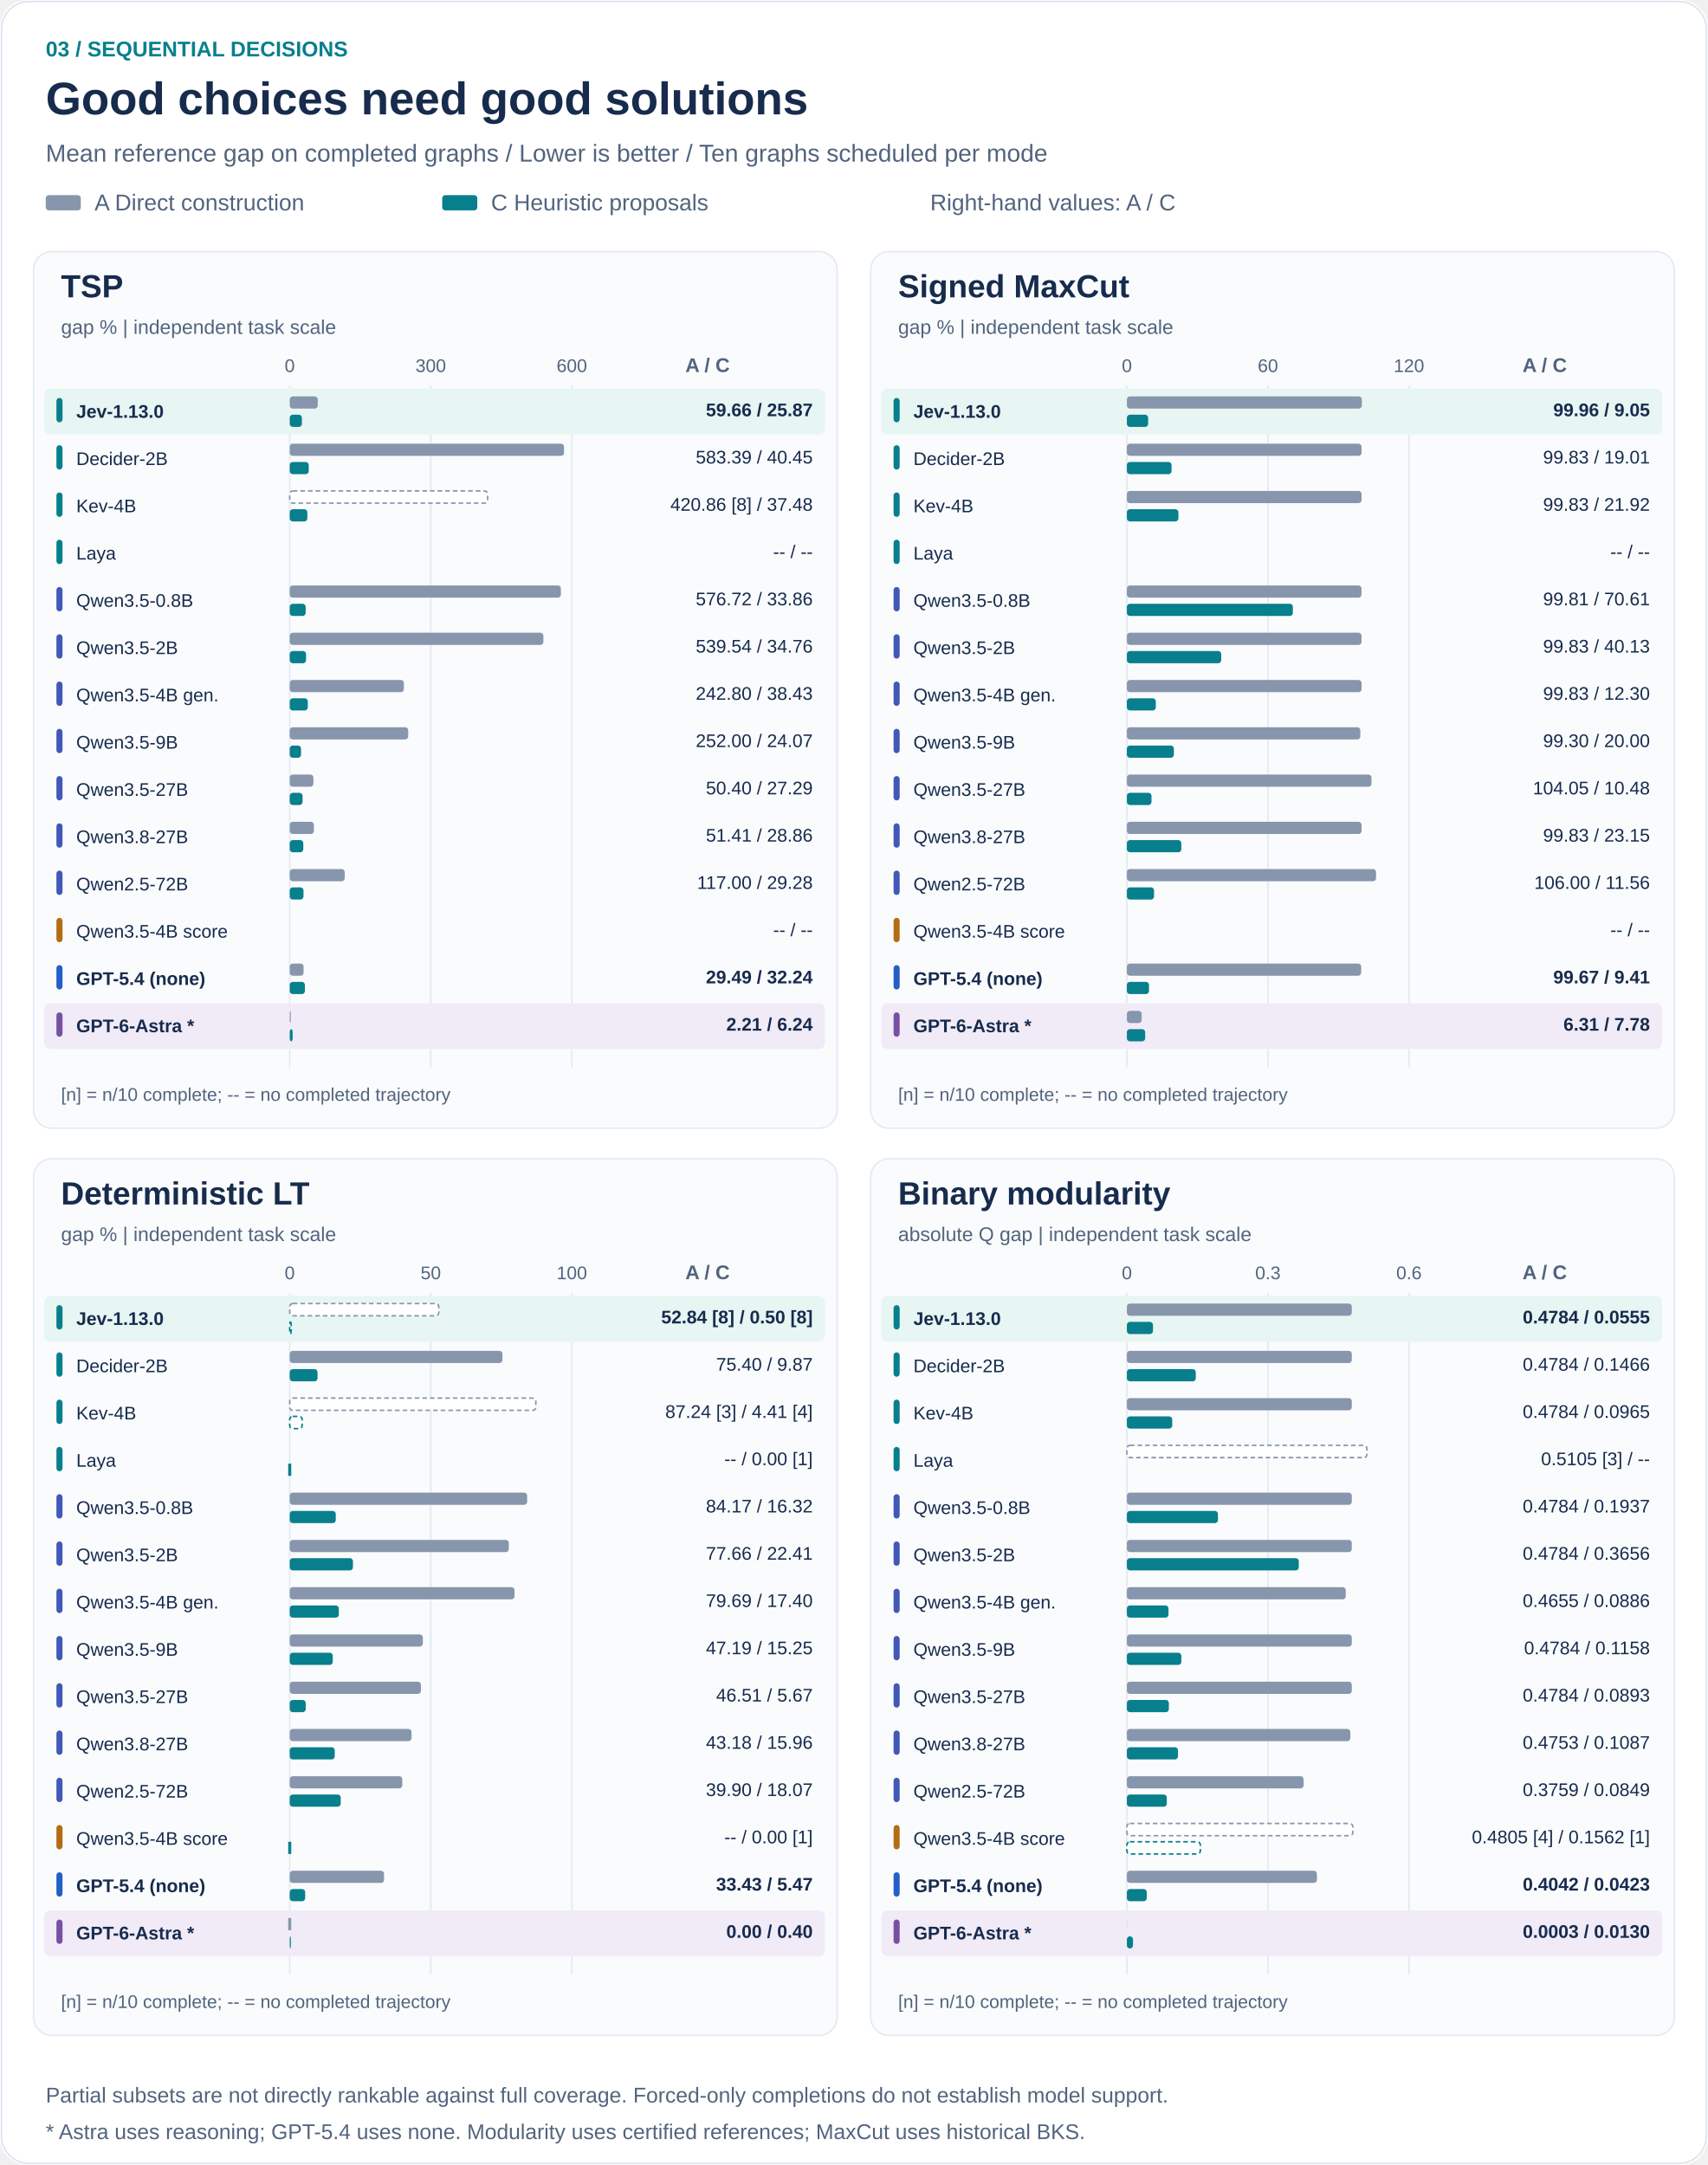
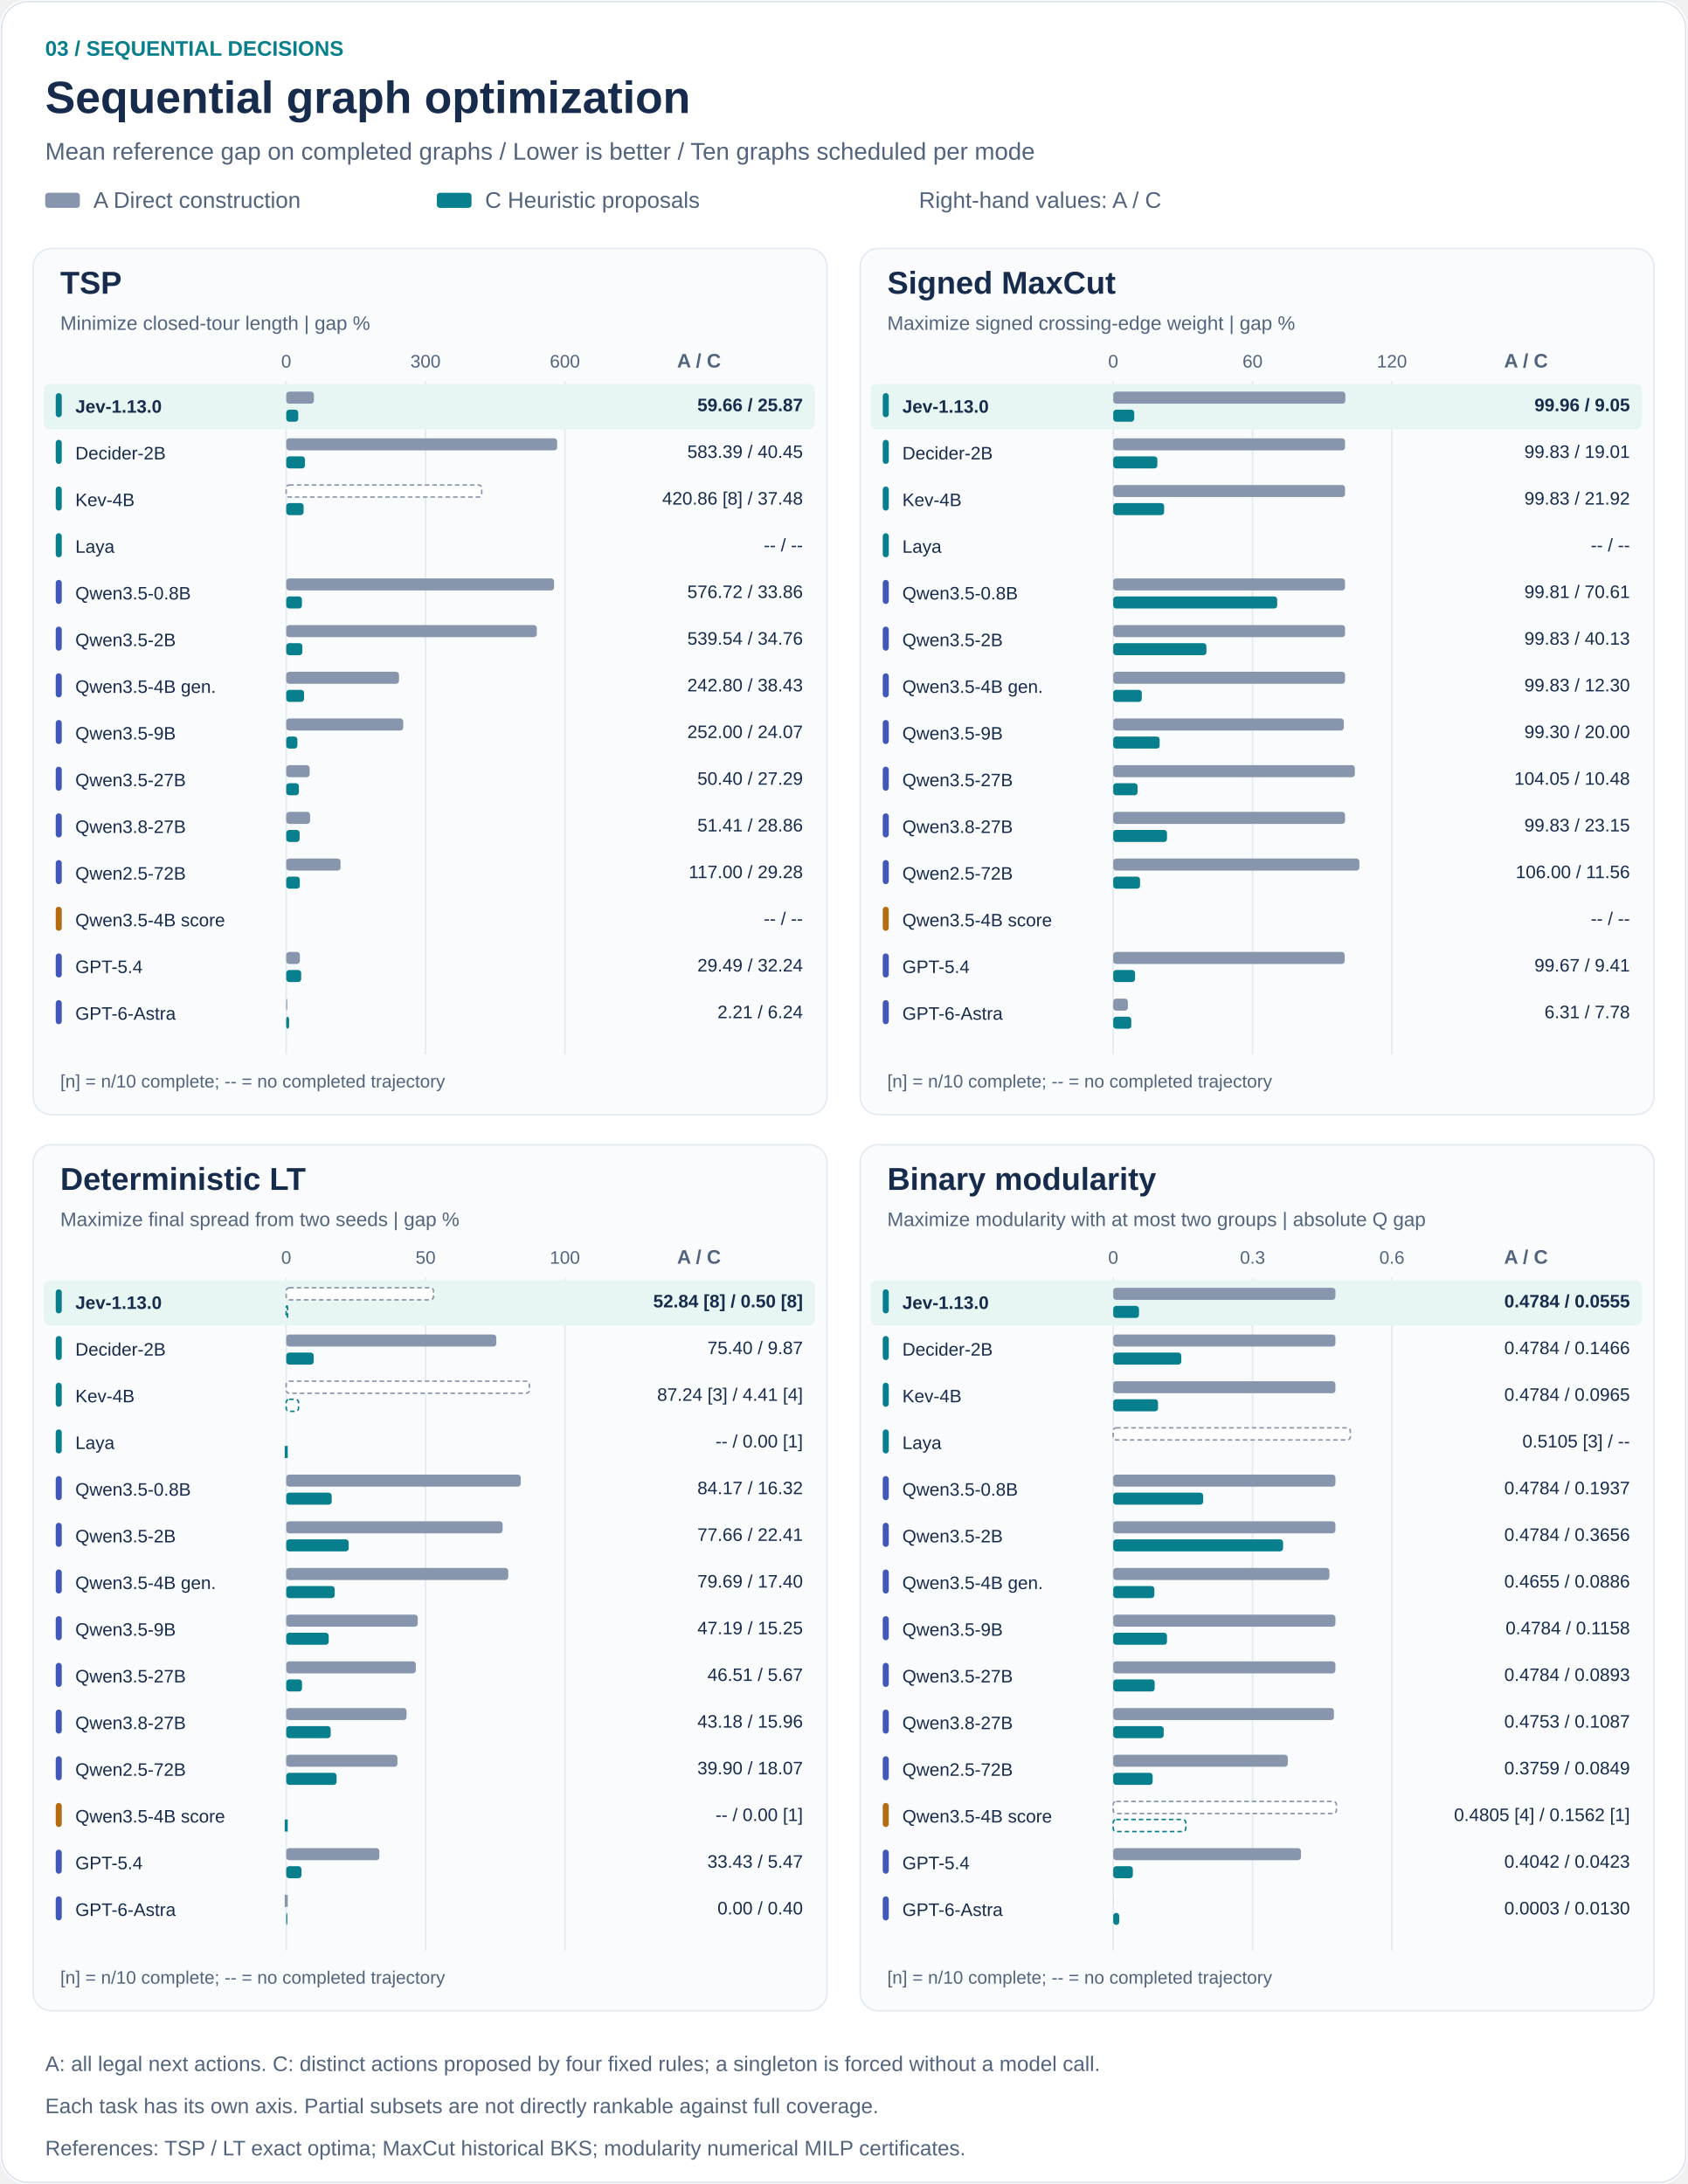
- <svg xmlns="http://www.w3.org/2000/svg" width="1120" height="1420" viewBox="0 0 1120 1420" role="img" aria-labelledby="title desc">
+ <svg xmlns="http://www.w3.org/2000/svg" width="1120" height="1450" viewBox="0 0 1120 1450" role="img" aria-labelledby="title desc">
  <g font-family="Arial, Helvetica, sans-serif">
-     <rect x="0" y="0" width="1120" height="1420" rx="18" fill="#ffffff" />
-     <rect x="1" y="1" width="1118" height="1418" rx="18" fill="none" stroke="#dbe4ee" />
+     <rect x="0" y="0" width="1120" height="1450" rx="18" fill="#ffffff" />
+     <rect x="1" y="1" width="1118" height="1448" rx="18" fill="none" stroke="#dbe4ee" />
    <text x="30" y="37" font-size="14" fill="#087f8c" font-weight="700" text-anchor="start">03 / SEQUENTIAL DECISIONS</text>
-     <text x="30" y="75" font-size="30" fill="#172b4d" font-weight="700" text-anchor="start">Good choices need good solutions</text>
+     <text x="30" y="75" font-size="30" fill="#172b4d" font-weight="700" text-anchor="start">Sequential graph optimization</text>
    <text x="30" y="106" font-size="16" fill="#52647d" font-weight="400" text-anchor="start">Mean reference gap on completed graphs  /  Lower is better  /  Ten graphs scheduled per mode</text>
    <rect x="30" y="128" width="23" height="10" rx="2" fill="#8796ac" />
    <text x="62" y="138" font-size="15" fill="#52647d" font-weight="400" text-anchor="start">A  Direct construction</text>
    <rect x="290" y="128" width="23" height="10" rx="2" fill="#087f8c" />
    <text x="322" y="138" font-size="15" fill="#52647d" font-weight="400" text-anchor="start">C  Heuristic proposals</text>
    <text x="610" y="138" font-size="15" fill="#52647d" font-weight="400" text-anchor="start">Right-hand values: A / C</text>
    <rect x="22" y="165" width="527" height="575" rx="12" fill="#f9fbfd" stroke="#e3eaf2" />
    <text x="40" y="195" font-size="21" fill="#172b4d" font-weight="700" text-anchor="start">TSP</text>
-     <text x="40" y="219" font-size="13" fill="#52647d" font-weight="400" text-anchor="start">gap %  |  independent task scale</text>
+     <text x="40" y="219" font-size="13" fill="#52647d" font-weight="400" text-anchor="start">Minimize closed-tour length  |  gap %</text>
    <line x1="190.0" y1="253" x2="190.0" y2="700" stroke="#e3eaf2" stroke-width="1" />
    <text x="190.0" y="244" font-size="12" fill="#52647d" font-weight="400" text-anchor="middle">0</text>
    <line x1="282.5" y1="253" x2="282.5" y2="700" stroke="#e3eaf2" stroke-width="1" />
    <text x="282.5" y="244" font-size="12" fill="#52647d" font-weight="400" text-anchor="middle">300</text>
    <line x1="375.0" y1="253" x2="375.0" y2="700" stroke="#e3eaf2" stroke-width="1" />
    <text x="375.0" y="244" font-size="12" fill="#52647d" font-weight="400" text-anchor="middle">600</text>
    <text x="464" y="244" font-size="13" fill="#52647d" font-weight="700" text-anchor="middle">A / C</text>
    <rect x="29" y="255" width="512" height="30" rx="4" fill="#e7f5f3" />
    <rect x="37" y="261" width="4" height="16" rx="2" fill="#087f8c" />
    <text x="50" y="274" font-size="12" fill="#172b4d" font-weight="700" text-anchor="start">Jev-1.13.0</text>
    <rect x="190" y="260" width="18.396" height="8" rx="2" fill="#8796ac" />
    <rect x="190" y="272" width="7.978" height="8" rx="2" fill="#087f8c" />
    <text x="533" y="273" font-size="12" fill="#172b4d" font-weight="700" text-anchor="end">59.66 / 25.87</text>
    <rect x="37" y="292" width="4" height="16" rx="2" fill="#087f8c" />
    <text x="50" y="305" font-size="12" fill="#172b4d" font-weight="400" text-anchor="start">Decider-2B</text>
    <rect x="190" y="291" width="179.88" height="8" rx="2" fill="#8796ac" />
    <rect x="190" y="303" width="12.473" height="8" rx="2" fill="#087f8c" />
    <text x="533" y="304" font-size="12" fill="#172b4d" font-weight="400" text-anchor="end">583.39 / 40.45</text>
    <rect x="37" y="323" width="4" height="16" rx="2" fill="#087f8c" />
    <text x="50" y="336" font-size="12" fill="#172b4d" font-weight="400" text-anchor="start">Kev-4B</text>
    <rect x="190" y="322" width="129.766" height="8" rx="2" fill="#ffffff" stroke="#8796ac" stroke-dasharray="3 2" />
    <rect x="190" y="334" width="11.557" height="8" rx="2" fill="#087f8c" />
    <text x="533" y="335" font-size="12" fill="#172b4d" font-weight="400" text-anchor="end">420.86 [8] / 37.48</text>
    <rect x="37" y="354" width="4" height="16" rx="2" fill="#087f8c" />
    <text x="50" y="367" font-size="12" fill="#172b4d" font-weight="400" text-anchor="start">Laya</text>
    <text x="533" y="366" font-size="12" fill="#172b4d" font-weight="400" text-anchor="end">-- / --</text>
    <rect x="37" y="385" width="4" height="16" rx="2" fill="#4258b8" />
    <text x="50" y="398" font-size="12" fill="#172b4d" font-weight="400" text-anchor="start">Qwen3.5-0.8B</text>
    <rect x="190" y="384" width="177.821" height="8" rx="2" fill="#8796ac" />
    <rect x="190" y="396" width="10.441" height="8" rx="2" fill="#087f8c" />
    <text x="533" y="397" font-size="12" fill="#172b4d" font-weight="400" text-anchor="end">576.72 / 33.86</text>
    <rect x="37" y="416" width="4" height="16" rx="2" fill="#4258b8" />
    <text x="50" y="429" font-size="12" fill="#172b4d" font-weight="400" text-anchor="start">Qwen3.5-2B</text>
    <rect x="190" y="415" width="166.359" height="8" rx="2" fill="#8796ac" />
    <rect x="190" y="427" width="10.719" height="8" rx="2" fill="#087f8c" />
    <text x="533" y="428" font-size="12" fill="#172b4d" font-weight="400" text-anchor="end">539.54 / 34.76</text>
    <rect x="37" y="447" width="4" height="16" rx="2" fill="#4258b8" />
    <text x="50" y="460" font-size="12" fill="#172b4d" font-weight="400" text-anchor="start">Qwen3.5-4B gen.</text>
    <rect x="190" y="446" width="74.862" height="8" rx="2" fill="#8796ac" />
    <rect x="190" y="458" width="11.85" height="8" rx="2" fill="#087f8c" />
    <text x="533" y="459" font-size="12" fill="#172b4d" font-weight="400" text-anchor="end">242.80 / 38.43</text>
    <rect x="37" y="478" width="4" height="16" rx="2" fill="#4258b8" />
    <text x="50" y="491" font-size="12" fill="#172b4d" font-weight="400" text-anchor="start">Qwen3.5-9B</text>
    <rect x="190" y="477" width="77.701" height="8" rx="2" fill="#8796ac" />
    <rect x="190" y="489" width="7.42" height="8" rx="2" fill="#087f8c" />
    <text x="533" y="490" font-size="12" fill="#172b4d" font-weight="400" text-anchor="end">252.00 / 24.07</text>
    <rect x="37" y="509" width="4" height="16" rx="2" fill="#4258b8" />
    <text x="50" y="522" font-size="12" fill="#172b4d" font-weight="400" text-anchor="start">Qwen3.5-27B</text>
    <rect x="190" y="508" width="15.541" height="8" rx="2" fill="#8796ac" />
    <rect x="190" y="520" width="8.416" height="8" rx="2" fill="#087f8c" />
    <text x="533" y="521" font-size="12" fill="#172b4d" font-weight="400" text-anchor="end">50.40 / 27.29</text>
    <rect x="37" y="540" width="4" height="16" rx="2" fill="#4258b8" />
    <text x="50" y="553" font-size="12" fill="#172b4d" font-weight="400" text-anchor="start">Qwen3.8-27B</text>
    <rect x="190" y="539" width="15.85" height="8" rx="2" fill="#8796ac" />
    <rect x="190" y="551" width="8.899" height="8" rx="2" fill="#087f8c" />
    <text x="533" y="552" font-size="12" fill="#172b4d" font-weight="400" text-anchor="end">51.41 / 28.86</text>
    <rect x="37" y="571" width="4" height="16" rx="2" fill="#4258b8" />
    <text x="50" y="584" font-size="12" fill="#172b4d" font-weight="400" text-anchor="start">Qwen2.5-72B</text>
    <rect x="190" y="570" width="36.075" height="8" rx="2" fill="#8796ac" />
    <rect x="190" y="582" width="9.029" height="8" rx="2" fill="#087f8c" />
    <text x="533" y="583" font-size="12" fill="#172b4d" font-weight="400" text-anchor="end">117.00 / 29.28</text>
    <rect x="37" y="602" width="4" height="16" rx="2" fill="#b46c13" />
    <text x="50" y="615" font-size="12" fill="#172b4d" font-weight="400" text-anchor="start">Qwen3.5-4B score</text>
    <text x="533" y="614" font-size="12" fill="#172b4d" font-weight="400" text-anchor="end">-- / --</text>
-     <rect x="37" y="633" width="4" height="16" rx="2" fill="#245fc7" />
-     <text x="50" y="646" font-size="12" fill="#172b4d" font-weight="700" text-anchor="start">GPT-5.4 (none)</text>
+     <rect x="37" y="633" width="4" height="16" rx="2" fill="#4258b8" />
+     <text x="50" y="646" font-size="12" fill="#172b4d" font-weight="400" text-anchor="start">GPT-5.4</text>
    <rect x="190" y="632" width="9.091" height="8" rx="2" fill="#8796ac" />
    <rect x="190" y="644" width="9.942" height="8" rx="2" fill="#087f8c" />
-     <text x="533" y="645" font-size="12" fill="#172b4d" font-weight="700" text-anchor="end">29.49 / 32.24</text>
-     <rect x="29" y="658" width="512" height="30" rx="4" fill="#f0ebf7" />
-     <rect x="37" y="664" width="4" height="16" rx="2" fill="#7850a3" />
-     <text x="50" y="677" font-size="12" fill="#172b4d" font-weight="700" text-anchor="start">GPT-6-Astra *</text>
+     <text x="533" y="645" font-size="12" fill="#172b4d" font-weight="400" text-anchor="end">29.49 / 32.24</text>
+     <rect x="37" y="664" width="4" height="16" rx="2" fill="#4258b8" />
+     <text x="50" y="677" font-size="12" fill="#172b4d" font-weight="400" text-anchor="start">GPT-6-Astra</text>
    <rect x="190" y="663" width="0.682" height="8" rx="2" fill="#8796ac" />
    <rect x="190" y="675" width="1.923" height="8" rx="2" fill="#087f8c" />
-     <text x="533" y="676" font-size="12" fill="#172b4d" font-weight="700" text-anchor="end">2.21 / 6.24</text>
+     <text x="533" y="676" font-size="12" fill="#172b4d" font-weight="400" text-anchor="end">2.21 / 6.24</text>
    <text x="40" y="722" font-size="12" fill="#52647d" font-weight="400" text-anchor="start">[n] = n/10 complete; -- = no completed trajectory</text>
    <rect x="571" y="165" width="527" height="575" rx="12" fill="#f9fbfd" stroke="#e3eaf2" />
    <text x="589" y="195" font-size="21" fill="#172b4d" font-weight="700" text-anchor="start">Signed MaxCut</text>
-     <text x="589" y="219" font-size="13" fill="#52647d" font-weight="400" text-anchor="start">gap %  |  independent task scale</text>
+     <text x="589" y="219" font-size="13" fill="#52647d" font-weight="400" text-anchor="start">Maximize signed crossing-edge weight  |  gap %</text>
    <line x1="739.0" y1="253" x2="739.0" y2="700" stroke="#e3eaf2" stroke-width="1" />
    <text x="739.0" y="244" font-size="12" fill="#52647d" font-weight="400" text-anchor="middle">0</text>
    <line x1="831.5" y1="253" x2="831.5" y2="700" stroke="#e3eaf2" stroke-width="1" />
    <text x="831.5" y="244" font-size="12" fill="#52647d" font-weight="400" text-anchor="middle">60</text>
    <line x1="924.0" y1="253" x2="924.0" y2="700" stroke="#e3eaf2" stroke-width="1" />
    <text x="924.0" y="244" font-size="12" fill="#52647d" font-weight="400" text-anchor="middle">120</text>
    <text x="1013" y="244" font-size="13" fill="#52647d" font-weight="700" text-anchor="middle">A / C</text>
    <rect x="578" y="255" width="512" height="30" rx="4" fill="#e7f5f3" />
    <rect x="586" y="261" width="4" height="16" rx="2" fill="#087f8c" />
    <text x="599" y="274" font-size="12" fill="#172b4d" font-weight="700" text-anchor="start">Jev-1.13.0</text>
    <rect x="739" y="260" width="154.107" height="8" rx="2" fill="#8796ac" />
    <rect x="739" y="272" width="13.955" height="8" rx="2" fill="#087f8c" />
    <text x="1082" y="273" font-size="12" fill="#172b4d" font-weight="700" text-anchor="end">99.96 / 9.05</text>
    <rect x="586" y="292" width="4" height="16" rx="2" fill="#087f8c" />
    <text x="599" y="305" font-size="12" fill="#172b4d" font-weight="400" text-anchor="start">Decider-2B</text>
    <rect x="739" y="291" width="153.902" height="8" rx="2" fill="#8796ac" />
    <rect x="739" y="303" width="29.308" height="8" rx="2" fill="#087f8c" />
    <text x="1082" y="304" font-size="12" fill="#172b4d" font-weight="400" text-anchor="end">99.83 / 19.01</text>
    <rect x="586" y="323" width="4" height="16" rx="2" fill="#087f8c" />
    <text x="599" y="336" font-size="12" fill="#172b4d" font-weight="400" text-anchor="start">Kev-4B</text>
    <rect x="739" y="322" width="153.902" height="8" rx="2" fill="#8796ac" />
    <rect x="739" y="334" width="33.797" height="8" rx="2" fill="#087f8c" />
    <text x="1082" y="335" font-size="12" fill="#172b4d" font-weight="400" text-anchor="end">99.83 / 21.92</text>
    <rect x="586" y="354" width="4" height="16" rx="2" fill="#087f8c" />
    <text x="599" y="367" font-size="12" fill="#172b4d" font-weight="400" text-anchor="start">Laya</text>
    <text x="1082" y="366" font-size="12" fill="#172b4d" font-weight="400" text-anchor="end">-- / --</text>
    <rect x="586" y="385" width="4" height="16" rx="2" fill="#4258b8" />
    <text x="599" y="398" font-size="12" fill="#172b4d" font-weight="400" text-anchor="start">Qwen3.5-0.8B</text>
    <rect x="739" y="384" width="153.867" height="8" rx="2" fill="#8796ac" />
    <rect x="739" y="396" width="108.853" height="8" rx="2" fill="#087f8c" />
    <text x="1082" y="397" font-size="12" fill="#172b4d" font-weight="400" text-anchor="end">99.81 / 70.61</text>
    <rect x="586" y="416" width="4" height="16" rx="2" fill="#4258b8" />
    <text x="599" y="429" font-size="12" fill="#172b4d" font-weight="400" text-anchor="start">Qwen3.5-2B</text>
    <rect x="739" y="415" width="153.902" height="8" rx="2" fill="#8796ac" />
    <rect x="739" y="427" width="61.872" height="8" rx="2" fill="#087f8c" />
    <text x="1082" y="428" font-size="12" fill="#172b4d" font-weight="400" text-anchor="end">99.83 / 40.13</text>
    <rect x="586" y="447" width="4" height="16" rx="2" fill="#4258b8" />
    <text x="599" y="460" font-size="12" fill="#172b4d" font-weight="400" text-anchor="start">Qwen3.5-4B gen.</text>
    <rect x="739" y="446" width="153.902" height="8" rx="2" fill="#8796ac" />
    <rect x="739" y="458" width="18.967" height="8" rx="2" fill="#087f8c" />
    <text x="1082" y="459" font-size="12" fill="#172b4d" font-weight="400" text-anchor="end">99.83 / 12.30</text>
    <rect x="586" y="478" width="4" height="16" rx="2" fill="#4258b8" />
    <text x="599" y="491" font-size="12" fill="#172b4d" font-weight="400" text-anchor="start">Qwen3.5-9B</text>
    <rect x="739" y="477" width="153.088" height="8" rx="2" fill="#8796ac" />
    <rect x="739" y="489" width="30.827" height="8" rx="2" fill="#087f8c" />
    <text x="1082" y="490" font-size="12" fill="#172b4d" font-weight="400" text-anchor="end">99.30 / 20.00</text>
    <rect x="586" y="509" width="4" height="16" rx="2" fill="#4258b8" />
    <text x="599" y="522" font-size="12" fill="#172b4d" font-weight="400" text-anchor="start">Qwen3.5-27B</text>
    <rect x="739" y="508" width="160.415" height="8" rx="2" fill="#8796ac" />
    <rect x="739" y="520" width="16.162" height="8" rx="2" fill="#087f8c" />
    <text x="1082" y="521" font-size="12" fill="#172b4d" font-weight="400" text-anchor="end">104.05 / 10.48</text>
    <rect x="586" y="540" width="4" height="16" rx="2" fill="#4258b8" />
    <text x="599" y="553" font-size="12" fill="#172b4d" font-weight="400" text-anchor="start">Qwen3.8-27B</text>
    <rect x="739" y="539" width="153.902" height="8" rx="2" fill="#8796ac" />
    <rect x="739" y="551" width="35.694" height="8" rx="2" fill="#087f8c" />
    <text x="1082" y="552" font-size="12" fill="#172b4d" font-weight="400" text-anchor="end">99.83 / 23.15</text>
    <rect x="586" y="571" width="4" height="16" rx="2" fill="#4258b8" />
    <text x="599" y="584" font-size="12" fill="#172b4d" font-weight="400" text-anchor="start">Qwen2.5-72B</text>
    <rect x="739" y="570" width="163.415" height="8" rx="2" fill="#8796ac" />
    <rect x="739" y="582" width="17.818" height="8" rx="2" fill="#087f8c" />
    <text x="1082" y="583" font-size="12" fill="#172b4d" font-weight="400" text-anchor="end">106.00 / 11.56</text>
    <rect x="586" y="602" width="4" height="16" rx="2" fill="#b46c13" />
    <text x="599" y="615" font-size="12" fill="#172b4d" font-weight="400" text-anchor="start">Qwen3.5-4B score</text>
    <text x="1082" y="614" font-size="12" fill="#172b4d" font-weight="400" text-anchor="end">-- / --</text>
-     <rect x="586" y="633" width="4" height="16" rx="2" fill="#245fc7" />
-     <text x="599" y="646" font-size="12" fill="#172b4d" font-weight="700" text-anchor="start">GPT-5.4 (none)</text>
+     <rect x="586" y="633" width="4" height="16" rx="2" fill="#4258b8" />
+     <text x="599" y="646" font-size="12" fill="#172b4d" font-weight="400" text-anchor="start">GPT-5.4</text>
    <rect x="739" y="632" width="153.654" height="8" rx="2" fill="#8796ac" />
    <rect x="739" y="644" width="14.51" height="8" rx="2" fill="#087f8c" />
-     <text x="1082" y="645" font-size="12" fill="#172b4d" font-weight="700" text-anchor="end">99.67 / 9.41</text>
-     <rect x="578" y="658" width="512" height="30" rx="4" fill="#f0ebf7" />
-     <rect x="586" y="664" width="4" height="16" rx="2" fill="#7850a3" />
-     <text x="599" y="677" font-size="12" fill="#172b4d" font-weight="700" text-anchor="start">GPT-6-Astra *</text>
+     <text x="1082" y="645" font-size="12" fill="#172b4d" font-weight="400" text-anchor="end">99.67 / 9.41</text>
+     <rect x="586" y="664" width="4" height="16" rx="2" fill="#4258b8" />
+     <text x="599" y="677" font-size="12" fill="#172b4d" font-weight="400" text-anchor="start">GPT-6-Astra</text>
    <rect x="739" y="663" width="9.724" height="8" rx="2" fill="#8796ac" />
    <rect x="739" y="675" width="11.997" height="8" rx="2" fill="#087f8c" />
-     <text x="1082" y="676" font-size="12" fill="#172b4d" font-weight="700" text-anchor="end">6.31 / 7.78</text>
+     <text x="1082" y="676" font-size="12" fill="#172b4d" font-weight="400" text-anchor="end">6.31 / 7.78</text>
    <text x="589" y="722" font-size="12" fill="#52647d" font-weight="400" text-anchor="start">[n] = n/10 complete; -- = no completed trajectory</text>
    <rect x="22" y="760" width="527" height="575" rx="12" fill="#f9fbfd" stroke="#e3eaf2" />
    <text x="40" y="790" font-size="21" fill="#172b4d" font-weight="700" text-anchor="start">Deterministic LT</text>
-     <text x="40" y="814" font-size="13" fill="#52647d" font-weight="400" text-anchor="start">gap %  |  independent task scale</text>
+     <text x="40" y="814" font-size="13" fill="#52647d" font-weight="400" text-anchor="start">Maximize final spread from two seeds  |  gap %</text>
    <line x1="190.0" y1="848" x2="190.0" y2="1295" stroke="#e3eaf2" stroke-width="1" />
    <text x="190.0" y="839" font-size="12" fill="#52647d" font-weight="400" text-anchor="middle">0</text>
    <line x1="282.5" y1="848" x2="282.5" y2="1295" stroke="#e3eaf2" stroke-width="1" />
    <text x="282.5" y="839" font-size="12" fill="#52647d" font-weight="400" text-anchor="middle">50</text>
    <line x1="375.0" y1="848" x2="375.0" y2="1295" stroke="#e3eaf2" stroke-width="1" />
    <text x="375.0" y="839" font-size="12" fill="#52647d" font-weight="400" text-anchor="middle">100</text>
    <text x="464" y="839" font-size="13" fill="#52647d" font-weight="700" text-anchor="middle">A / C</text>
    <rect x="29" y="850" width="512" height="30" rx="4" fill="#e7f5f3" />
    <rect x="37" y="856" width="4" height="16" rx="2" fill="#087f8c" />
    <text x="50" y="869" font-size="12" fill="#172b4d" font-weight="700" text-anchor="start">Jev-1.13.0</text>
    <rect x="190" y="855" width="97.746" height="8" rx="2" fill="#ffffff" stroke="#8796ac" stroke-dasharray="3 2" />
    <rect x="190" y="867" width="0.925" height="8" rx="2" fill="#ffffff" stroke="#087f8c" stroke-dasharray="3 2" />
    <text x="533" y="868" font-size="12" fill="#172b4d" font-weight="700" text-anchor="end">52.84 [8] / 0.50 [8]</text>
    <rect x="37" y="887" width="4" height="16" rx="2" fill="#087f8c" />
    <text x="50" y="900" font-size="12" fill="#172b4d" font-weight="400" text-anchor="start">Decider-2B</text>
    <rect x="190" y="886" width="139.492" height="8" rx="2" fill="#8796ac" />
    <rect x="190" y="898" width="18.256" height="8" rx="2" fill="#087f8c" />
    <text x="533" y="899" font-size="12" fill="#172b4d" font-weight="400" text-anchor="end">75.40 / 9.87</text>
    <rect x="37" y="918" width="4" height="16" rx="2" fill="#087f8c" />
    <text x="50" y="931" font-size="12" fill="#172b4d" font-weight="400" text-anchor="start">Kev-4B</text>
    <rect x="190" y="917" width="161.393" height="8" rx="2" fill="#ffffff" stroke="#8796ac" stroke-dasharray="3 2" />
    <rect x="190" y="929" width="8.162" height="8" rx="2" fill="#ffffff" stroke="#087f8c" stroke-dasharray="3 2" />
    <text x="533" y="930" font-size="12" fill="#172b4d" font-weight="400" text-anchor="end">87.24 [3] / 4.41 [4]</text>
    <rect x="37" y="949" width="4" height="16" rx="2" fill="#087f8c" />
    <text x="50" y="962" font-size="12" fill="#172b4d" font-weight="400" text-anchor="start">Laya</text>
    <line x1="190" y1="960" x2="190" y2="968" stroke="#087f8c" stroke-width="2" />
    <text x="533" y="961" font-size="12" fill="#172b4d" font-weight="400" text-anchor="end">-- / 0.00 [1]</text>
    <rect x="37" y="980" width="4" height="16" rx="2" fill="#4258b8" />
    <text x="50" y="993" font-size="12" fill="#172b4d" font-weight="400" text-anchor="start">Qwen3.5-0.8B</text>
    <rect x="190" y="979" width="155.721" height="8" rx="2" fill="#8796ac" />
    <rect x="190" y="991" width="30.199" height="8" rx="2" fill="#087f8c" />
    <text x="533" y="992" font-size="12" fill="#172b4d" font-weight="400" text-anchor="end">84.17 / 16.32</text>
    <rect x="37" y="1011" width="4" height="16" rx="2" fill="#4258b8" />
    <text x="50" y="1024" font-size="12" fill="#172b4d" font-weight="400" text-anchor="start">Qwen3.5-2B</text>
    <rect x="190" y="1010" width="143.671" height="8" rx="2" fill="#8796ac" />
    <rect x="190" y="1022" width="41.458" height="8" rx="2" fill="#087f8c" />
    <text x="533" y="1023" font-size="12" fill="#172b4d" font-weight="400" text-anchor="end">77.66 / 22.41</text>
    <rect x="37" y="1042" width="4" height="16" rx="2" fill="#4258b8" />
    <text x="50" y="1055" font-size="12" fill="#172b4d" font-weight="400" text-anchor="start">Qwen3.5-4B gen.</text>
    <rect x="190" y="1041" width="147.418" height="8" rx="2" fill="#8796ac" />
    <rect x="190" y="1053" width="32.192" height="8" rx="2" fill="#087f8c" />
    <text x="533" y="1054" font-size="12" fill="#172b4d" font-weight="400" text-anchor="end">79.69 / 17.40</text>
    <rect x="37" y="1073" width="4" height="16" rx="2" fill="#4258b8" />
    <text x="50" y="1086" font-size="12" fill="#172b4d" font-weight="400" text-anchor="start">Qwen3.5-9B</text>
    <rect x="190" y="1072" width="87.297" height="8" rx="2" fill="#8796ac" />
    <rect x="190" y="1084" width="28.209" height="8" rx="2" fill="#087f8c" />
    <text x="533" y="1085" font-size="12" fill="#172b4d" font-weight="400" text-anchor="end">47.19 / 15.25</text>
    <rect x="37" y="1104" width="4" height="16" rx="2" fill="#4258b8" />
    <text x="50" y="1117" font-size="12" fill="#172b4d" font-weight="400" text-anchor="start">Qwen3.5-27B</text>
    <rect x="190" y="1103" width="86.042" height="8" rx="2" fill="#8796ac" />
    <rect x="190" y="1115" width="10.493" height="8" rx="2" fill="#087f8c" />
    <text x="533" y="1116" font-size="12" fill="#172b4d" font-weight="400" text-anchor="end">46.51 / 5.67</text>
    <rect x="37" y="1135" width="4" height="16" rx="2" fill="#4258b8" />
    <text x="50" y="1148" font-size="12" fill="#172b4d" font-weight="400" text-anchor="start">Qwen3.8-27B</text>
    <rect x="190" y="1134" width="79.887" height="8" rx="2" fill="#8796ac" />
    <rect x="190" y="1146" width="29.52" height="8" rx="2" fill="#087f8c" />
    <text x="533" y="1147" font-size="12" fill="#172b4d" font-weight="400" text-anchor="end">43.18 / 15.96</text>
    <rect x="37" y="1166" width="4" height="16" rx="2" fill="#4258b8" />
    <text x="50" y="1179" font-size="12" fill="#172b4d" font-weight="400" text-anchor="start">Qwen2.5-72B</text>
    <rect x="190" y="1165" width="73.822" height="8" rx="2" fill="#8796ac" />
    <rect x="190" y="1177" width="33.433" height="8" rx="2" fill="#087f8c" />
    <text x="533" y="1178" font-size="12" fill="#172b4d" font-weight="400" text-anchor="end">39.90 / 18.07</text>
    <rect x="37" y="1197" width="4" height="16" rx="2" fill="#b46c13" />
    <text x="50" y="1210" font-size="12" fill="#172b4d" font-weight="400" text-anchor="start">Qwen3.5-4B score</text>
    <line x1="190" y1="1208" x2="190" y2="1216" stroke="#087f8c" stroke-width="2" />
    <text x="533" y="1209" font-size="12" fill="#172b4d" font-weight="400" text-anchor="end">-- / 0.00 [1]</text>
-     <rect x="37" y="1228" width="4" height="16" rx="2" fill="#245fc7" />
-     <text x="50" y="1241" font-size="12" fill="#172b4d" font-weight="700" text-anchor="start">GPT-5.4 (none)</text>
+     <rect x="37" y="1228" width="4" height="16" rx="2" fill="#4258b8" />
+     <text x="50" y="1241" font-size="12" fill="#172b4d" font-weight="400" text-anchor="start">GPT-5.4</text>
    <rect x="190" y="1227" width="61.848" height="8" rx="2" fill="#8796ac" />
    <rect x="190" y="1239" width="10.129" height="8" rx="2" fill="#087f8c" />
-     <text x="533" y="1240" font-size="12" fill="#172b4d" font-weight="700" text-anchor="end">33.43 / 5.47</text>
-     <rect x="29" y="1253" width="512" height="30" rx="4" fill="#f0ebf7" />
-     <rect x="37" y="1259" width="4" height="16" rx="2" fill="#7850a3" />
-     <text x="50" y="1272" font-size="12" fill="#172b4d" font-weight="700" text-anchor="start">GPT-6-Astra *</text>
+     <text x="533" y="1240" font-size="12" fill="#172b4d" font-weight="400" text-anchor="end">33.43 / 5.47</text>
+     <rect x="37" y="1259" width="4" height="16" rx="2" fill="#4258b8" />
+     <text x="50" y="1272" font-size="12" fill="#172b4d" font-weight="400" text-anchor="start">GPT-6-Astra</text>
    <line x1="190" y1="1258" x2="190" y2="1266" stroke="#8796ac" stroke-width="2" />
    <rect x="190" y="1270" width="0.74" height="8" rx="2" fill="#087f8c" />
-     <text x="533" y="1271" font-size="12" fill="#172b4d" font-weight="700" text-anchor="end">0.00 / 0.40</text>
+     <text x="533" y="1271" font-size="12" fill="#172b4d" font-weight="400" text-anchor="end">0.00 / 0.40</text>
    <text x="40" y="1317" font-size="12" fill="#52647d" font-weight="400" text-anchor="start">[n] = n/10 complete; -- = no completed trajectory</text>
    <rect x="571" y="760" width="527" height="575" rx="12" fill="#f9fbfd" stroke="#e3eaf2" />
    <text x="589" y="790" font-size="21" fill="#172b4d" font-weight="700" text-anchor="start">Binary modularity</text>
-     <text x="589" y="814" font-size="13" fill="#52647d" font-weight="400" text-anchor="start">absolute Q gap  |  independent task scale</text>
+     <text x="589" y="814" font-size="13" fill="#52647d" font-weight="400" text-anchor="start">Maximize modularity with at most two groups  |  absolute Q gap</text>
    <line x1="739.0" y1="848" x2="739.0" y2="1295" stroke="#e3eaf2" stroke-width="1" />
    <text x="739.0" y="839" font-size="12" fill="#52647d" font-weight="400" text-anchor="middle">0</text>
    <line x1="831.5" y1="848" x2="831.5" y2="1295" stroke="#e3eaf2" stroke-width="1" />
    <text x="831.5" y="839" font-size="12" fill="#52647d" font-weight="400" text-anchor="middle">0.3</text>
    <line x1="924.0" y1="848" x2="924.0" y2="1295" stroke="#e3eaf2" stroke-width="1" />
    <text x="924.0" y="839" font-size="12" fill="#52647d" font-weight="400" text-anchor="middle">0.6</text>
    <text x="1013" y="839" font-size="13" fill="#52647d" font-weight="700" text-anchor="middle">A / C</text>
    <rect x="578" y="850" width="512" height="30" rx="4" fill="#e7f5f3" />
    <rect x="586" y="856" width="4" height="16" rx="2" fill="#087f8c" />
    <text x="599" y="869" font-size="12" fill="#172b4d" font-weight="700" text-anchor="start">Jev-1.13.0</text>
    <rect x="739" y="855" width="147.501" height="8" rx="2" fill="#8796ac" />
    <rect x="739" y="867" width="17.117" height="8" rx="2" fill="#087f8c" />
    <text x="1082" y="868" font-size="12" fill="#172b4d" font-weight="700" text-anchor="end">0.4784 / 0.0555</text>
    <rect x="586" y="887" width="4" height="16" rx="2" fill="#087f8c" />
    <text x="599" y="900" font-size="12" fill="#172b4d" font-weight="400" text-anchor="start">Decider-2B</text>
    <rect x="739" y="886" width="147.501" height="8" rx="2" fill="#8796ac" />
    <rect x="739" y="898" width="45.193" height="8" rx="2" fill="#087f8c" />
    <text x="1082" y="899" font-size="12" fill="#172b4d" font-weight="400" text-anchor="end">0.4784 / 0.1466</text>
    <rect x="586" y="918" width="4" height="16" rx="2" fill="#087f8c" />
    <text x="599" y="931" font-size="12" fill="#172b4d" font-weight="400" text-anchor="start">Kev-4B</text>
    <rect x="739" y="917" width="147.501" height="8" rx="2" fill="#8796ac" />
    <rect x="739" y="929" width="29.743" height="8" rx="2" fill="#087f8c" />
    <text x="1082" y="930" font-size="12" fill="#172b4d" font-weight="400" text-anchor="end">0.4784 / 0.0965</text>
    <rect x="586" y="949" width="4" height="16" rx="2" fill="#087f8c" />
    <text x="599" y="962" font-size="12" fill="#172b4d" font-weight="400" text-anchor="start">Laya</text>
    <rect x="739" y="948" width="157.409" height="8" rx="2" fill="#ffffff" stroke="#8796ac" stroke-dasharray="3 2" />
    <text x="1082" y="961" font-size="12" fill="#172b4d" font-weight="400" text-anchor="end">0.5105 [3] / --</text>
    <rect x="586" y="980" width="4" height="16" rx="2" fill="#4258b8" />
    <text x="599" y="993" font-size="12" fill="#172b4d" font-weight="400" text-anchor="start">Qwen3.5-0.8B</text>
    <rect x="739" y="979" width="147.501" height="8" rx="2" fill="#8796ac" />
    <rect x="739" y="991" width="59.716" height="8" rx="2" fill="#087f8c" />
    <text x="1082" y="992" font-size="12" fill="#172b4d" font-weight="400" text-anchor="end">0.4784 / 0.1937</text>
    <rect x="586" y="1011" width="4" height="16" rx="2" fill="#4258b8" />
    <text x="599" y="1024" font-size="12" fill="#172b4d" font-weight="400" text-anchor="start">Qwen3.5-2B</text>
    <rect x="739" y="1010" width="147.501" height="8" rx="2" fill="#8796ac" />
    <rect x="739" y="1022" width="112.74" height="8" rx="2" fill="#087f8c" />
    <text x="1082" y="1023" font-size="12" fill="#172b4d" font-weight="400" text-anchor="end">0.4784 / 0.3656</text>
    <rect x="586" y="1042" width="4" height="16" rx="2" fill="#4258b8" />
    <text x="599" y="1055" font-size="12" fill="#172b4d" font-weight="400" text-anchor="start">Qwen3.5-4B gen.</text>
    <rect x="739" y="1041" width="143.524" height="8" rx="2" fill="#8796ac" />
    <rect x="739" y="1053" width="27.304" height="8" rx="2" fill="#087f8c" />
    <text x="1082" y="1054" font-size="12" fill="#172b4d" font-weight="400" text-anchor="end">0.4655 / 0.0886</text>
    <rect x="586" y="1073" width="4" height="16" rx="2" fill="#4258b8" />
    <text x="599" y="1086" font-size="12" fill="#172b4d" font-weight="400" text-anchor="start">Qwen3.5-9B</text>
    <rect x="739" y="1072" width="147.501" height="8" rx="2" fill="#8796ac" />
    <rect x="739" y="1084" width="35.709" height="8" rx="2" fill="#087f8c" />
    <text x="1082" y="1085" font-size="12" fill="#172b4d" font-weight="400" text-anchor="end">0.4784 / 0.1158</text>
    <rect x="586" y="1104" width="4" height="16" rx="2" fill="#4258b8" />
    <text x="599" y="1117" font-size="12" fill="#172b4d" font-weight="400" text-anchor="start">Qwen3.5-27B</text>
    <rect x="739" y="1103" width="147.501" height="8" rx="2" fill="#8796ac" />
    <rect x="739" y="1115" width="27.532" height="8" rx="2" fill="#087f8c" />
    <text x="1082" y="1116" font-size="12" fill="#172b4d" font-weight="400" text-anchor="end">0.4784 / 0.0893</text>
    <rect x="586" y="1135" width="4" height="16" rx="2" fill="#4258b8" />
    <text x="599" y="1148" font-size="12" fill="#172b4d" font-weight="400" text-anchor="start">Qwen3.8-27B</text>
    <rect x="739" y="1134" width="146.546" height="8" rx="2" fill="#8796ac" />
    <rect x="739" y="1146" width="33.514" height="8" rx="2" fill="#087f8c" />
    <text x="1082" y="1147" font-size="12" fill="#172b4d" font-weight="400" text-anchor="end">0.4753 / 0.1087</text>
    <rect x="586" y="1166" width="4" height="16" rx="2" fill="#4258b8" />
    <text x="599" y="1179" font-size="12" fill="#172b4d" font-weight="400" text-anchor="start">Qwen2.5-72B</text>
    <rect x="739" y="1165" width="115.894" height="8" rx="2" fill="#8796ac" />
    <rect x="739" y="1177" width="26.178" height="8" rx="2" fill="#087f8c" />
    <text x="1082" y="1178" font-size="12" fill="#172b4d" font-weight="400" text-anchor="end">0.3759 / 0.0849</text>
    <rect x="586" y="1197" width="4" height="16" rx="2" fill="#b46c13" />
    <text x="599" y="1210" font-size="12" fill="#172b4d" font-weight="400" text-anchor="start">Qwen3.5-4B score</text>
    <rect x="739" y="1196" width="148.152" height="8" rx="2" fill="#ffffff" stroke="#8796ac" stroke-dasharray="3 2" />
    <rect x="739" y="1208" width="48.17" height="8" rx="2" fill="#ffffff" stroke="#087f8c" stroke-dasharray="3 2" />
    <text x="1082" y="1209" font-size="12" fill="#172b4d" font-weight="400" text-anchor="end">0.4805 [4] / 0.1562 [1]</text>
-     <rect x="586" y="1228" width="4" height="16" rx="2" fill="#245fc7" />
-     <text x="599" y="1241" font-size="12" fill="#172b4d" font-weight="700" text-anchor="start">GPT-5.4 (none)</text>
+     <rect x="586" y="1228" width="4" height="16" rx="2" fill="#4258b8" />
+     <text x="599" y="1241" font-size="12" fill="#172b4d" font-weight="400" text-anchor="start">GPT-5.4</text>
    <rect x="739" y="1227" width="124.641" height="8" rx="2" fill="#8796ac" />
    <rect x="739" y="1239" width="13.038" height="8" rx="2" fill="#087f8c" />
-     <text x="1082" y="1240" font-size="12" fill="#172b4d" font-weight="700" text-anchor="end">0.4042 / 0.0423</text>
-     <rect x="578" y="1253" width="512" height="30" rx="4" fill="#f0ebf7" />
-     <rect x="586" y="1259" width="4" height="16" rx="2" fill="#7850a3" />
-     <text x="599" y="1272" font-size="12" fill="#172b4d" font-weight="700" text-anchor="start">GPT-6-Astra *</text>
+     <text x="1082" y="1240" font-size="12" fill="#172b4d" font-weight="400" text-anchor="end">0.4042 / 0.0423</text>
+     <rect x="586" y="1259" width="4" height="16" rx="2" fill="#4258b8" />
+     <text x="599" y="1272" font-size="12" fill="#172b4d" font-weight="400" text-anchor="start">GPT-6-Astra</text>
    <rect x="739" y="1258" width="0.081" height="8" rx="2" fill="#8796ac" />
    <rect x="739" y="1270" width="4.003" height="8" rx="2" fill="#087f8c" />
-     <text x="1082" y="1271" font-size="12" fill="#172b4d" font-weight="700" text-anchor="end">0.0003 / 0.0130</text>
+     <text x="1082" y="1271" font-size="12" fill="#172b4d" font-weight="400" text-anchor="end">0.0003 / 0.0130</text>
    <text x="589" y="1317" font-size="12" fill="#52647d" font-weight="400" text-anchor="start">[n] = n/10 complete; -- = no completed trajectory</text>
-     <text x="30" y="1379" font-size="14" fill="#52647d" font-weight="400" text-anchor="start">Partial subsets are not directly rankable against full coverage. Forced-only completions do not establish model support.</text>
-     <text x="30" y="1403" font-size="14" fill="#52647d" font-weight="400" text-anchor="start">* Astra uses reasoning; GPT-5.4 uses none. Modularity uses certified references; MaxCut uses historical BKS.</text>
+     <text x="30" y="1375" font-size="14" fill="#52647d" font-weight="400" text-anchor="start">A: all legal next actions. C: distinct actions proposed by four fixed rules; a singleton is forced without a model call.</text>
+     <text x="30" y="1403" font-size="14" fill="#52647d" font-weight="400" text-anchor="start">Each task has its own axis. Partial subsets are not directly rankable against full coverage.</text>
+     <text x="30" y="1431" font-size="14" fill="#52647d" font-weight="400" text-anchor="start">References: TSP / LT exact optima; MaxCut historical BKS; modularity numerical MILP certificates.</text>
  </g>
</svg>
